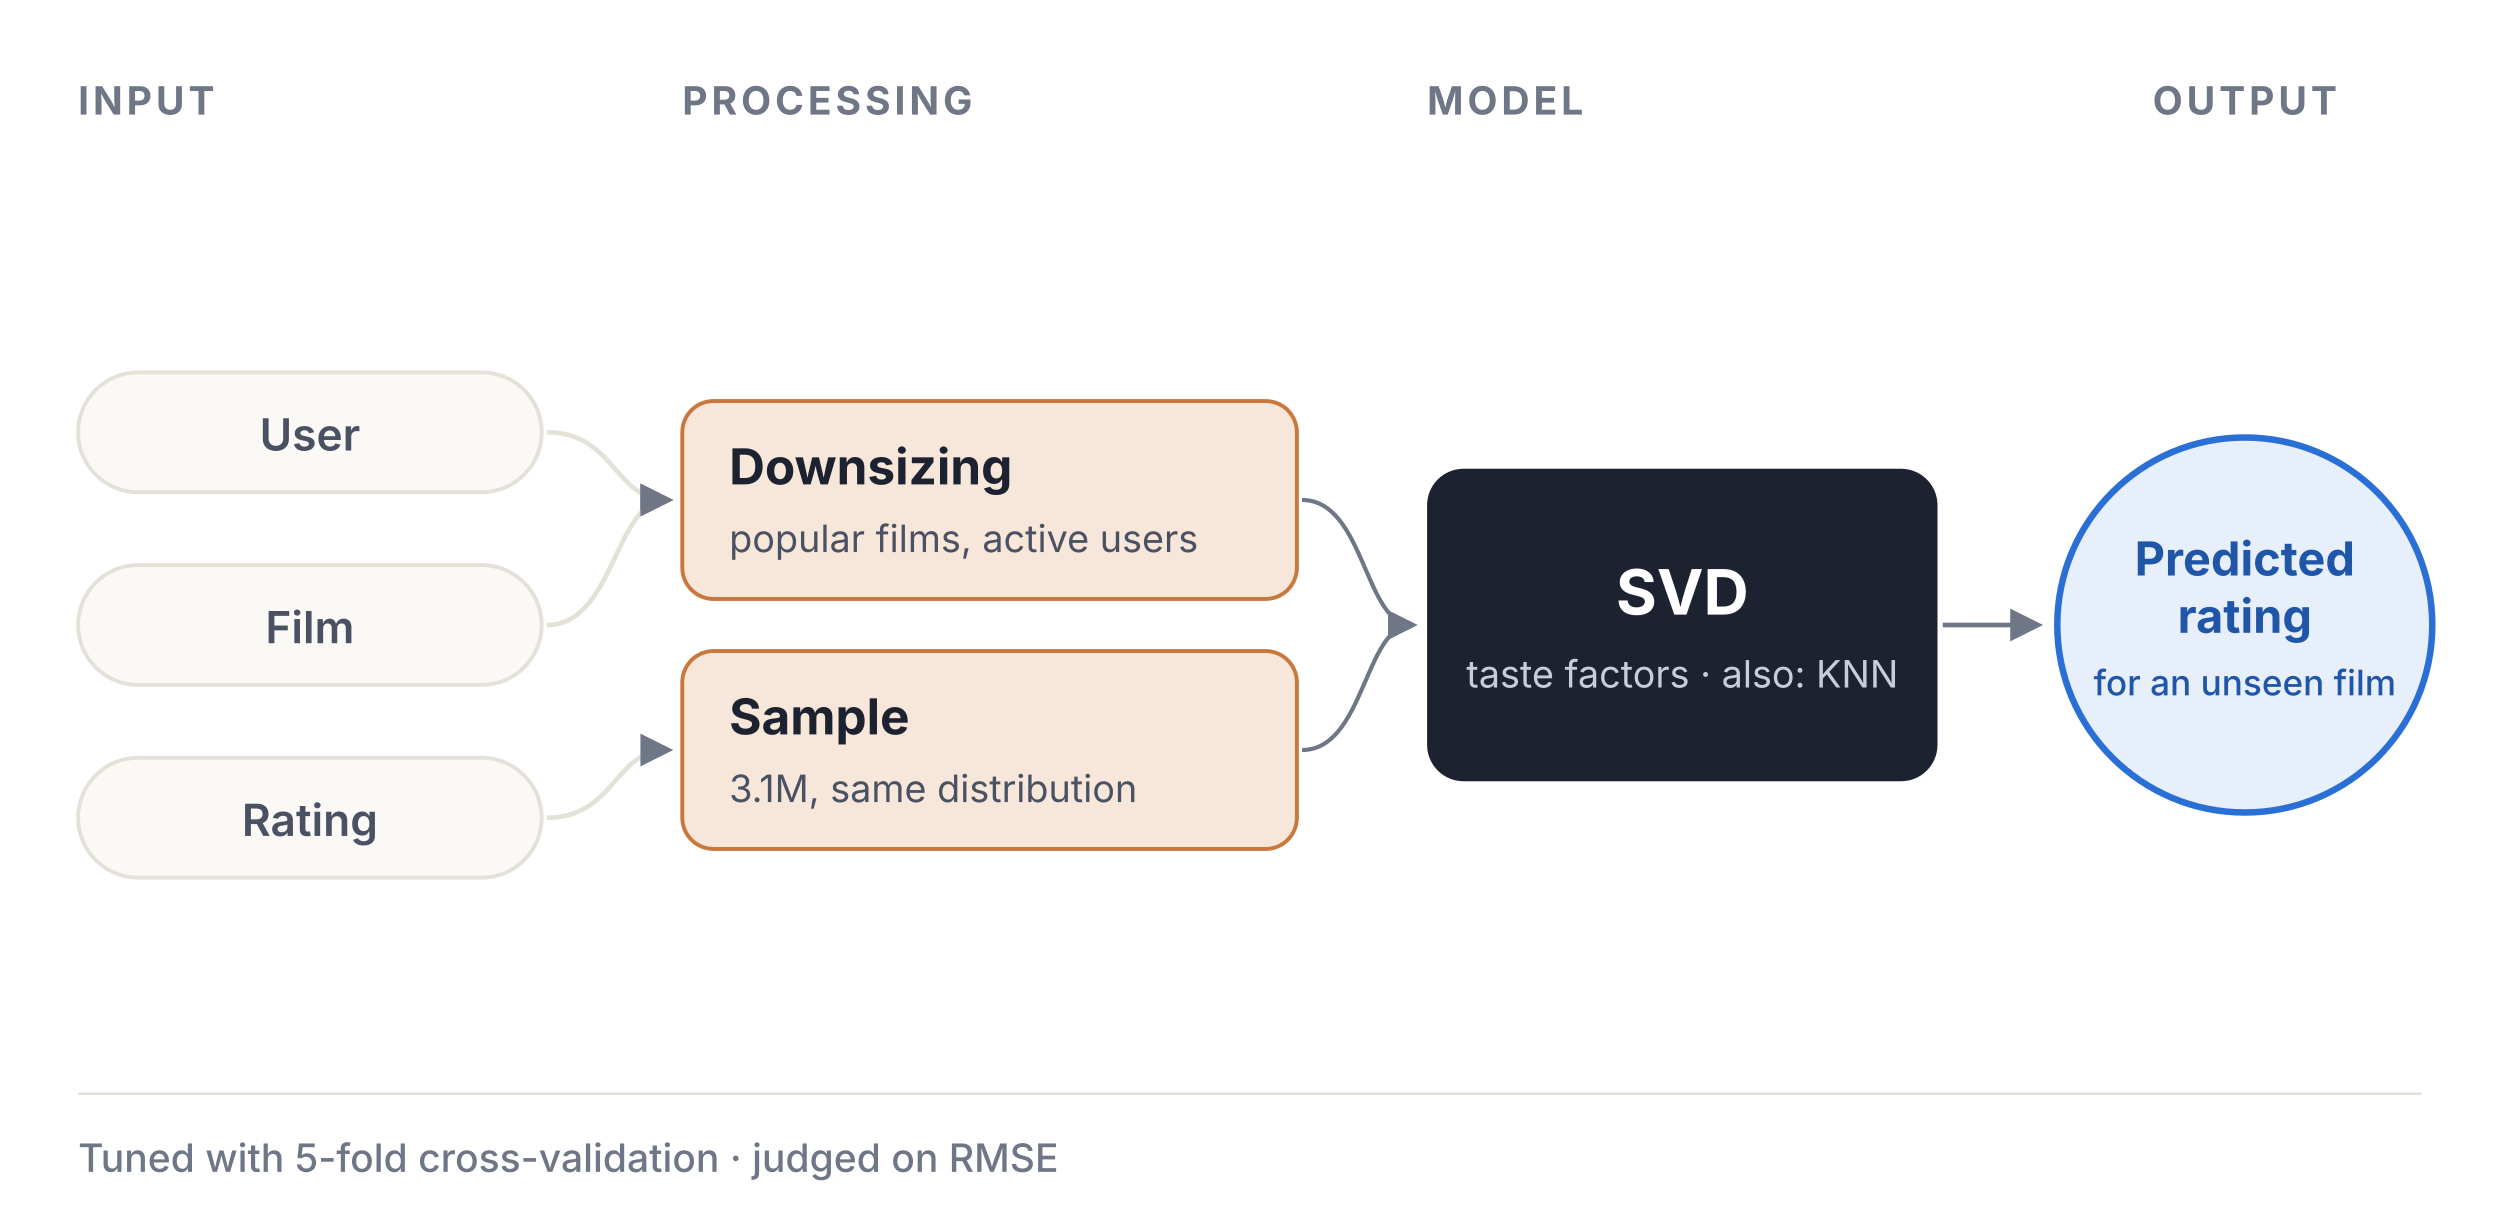
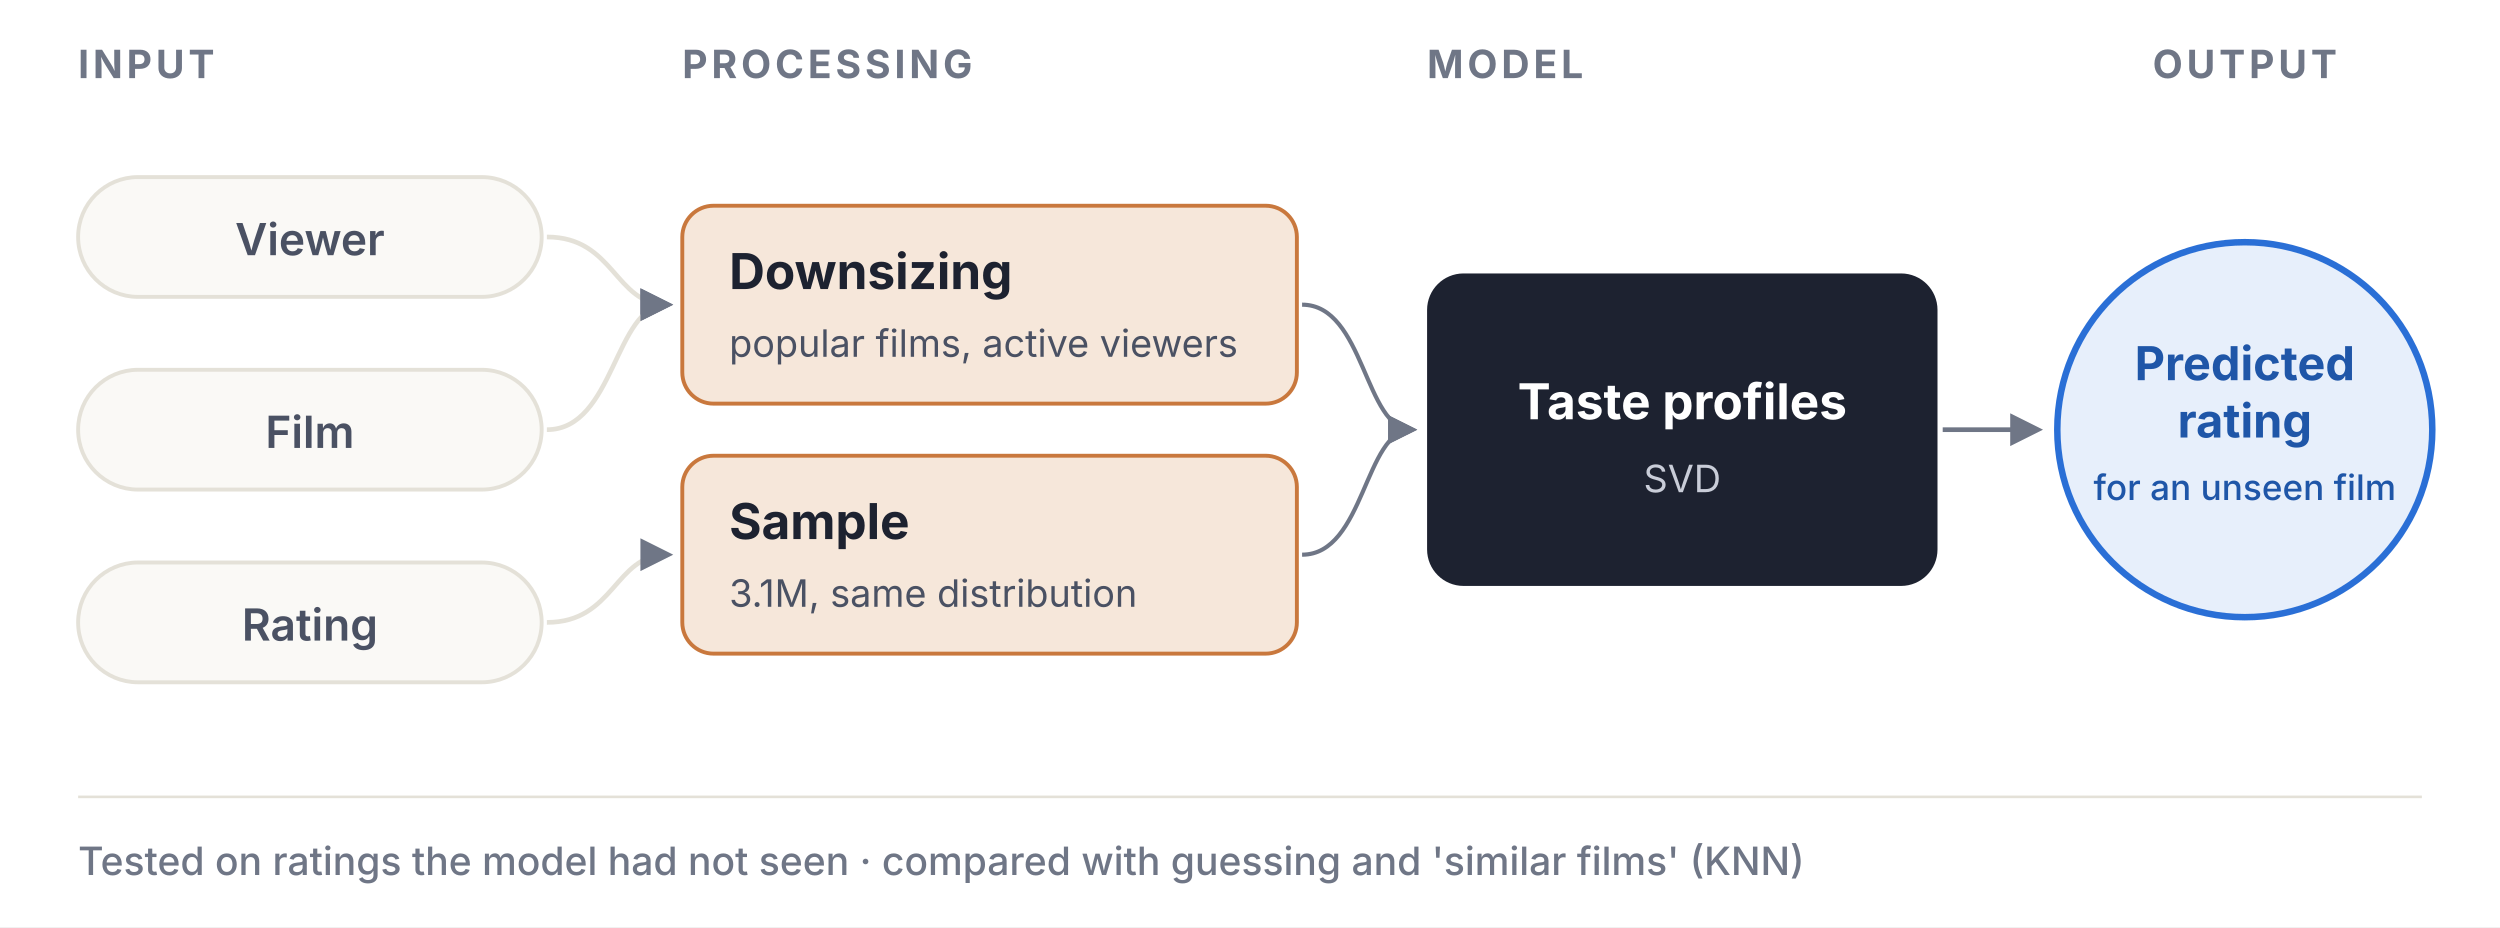
- <svg xmlns="http://www.w3.org/2000/svg" viewBox="0 0 960 470" width="960" height="470" font-family="Inter, 'Segoe UI', Helvetica, Arial, sans-serif">
-   <rect width="960" height="470" fill="#ffffff" />
+ <svg xmlns="http://www.w3.org/2000/svg" viewBox="0 75 960 356" width="960" height="356" font-family="Inter, 'Segoe UI', Helvetica, Arial, sans-serif">
+   <rect y="75" width="960" height="356" fill="#ffffff" />
  <defs>
    <marker id="a" viewBox="0 0 10 10" refX="8" refY="5" markerWidth="7" markerHeight="7" orient="auto">
      <path d="M0,0 L10,5 L0,10 z" fill="#6f7686" />
    </marker>
  </defs>
-   <text x="30" y="44" font-size="15" fill="#6f7686" font-weight="700" text-anchor="start" letter-spacing="1.5">INPUT</text>
-   <text x="262" y="44" font-size="15" fill="#6f7686" font-weight="700" text-anchor="start" letter-spacing="1.5">PROCESSING</text>
-   <text x="548" y="44" font-size="15" fill="#6f7686" font-weight="700" text-anchor="start" letter-spacing="1.5">MODEL</text>
-   <text x="862" y="44" font-size="15" fill="#6f7686" font-weight="700" text-anchor="middle" letter-spacing="1.5">OUTPUT</text>
+   <text x="30" y="105" font-size="15" fill="#6f7686" font-weight="700" text-anchor="start" letter-spacing="1.5">INPUT</text>
+   <text x="262" y="105" font-size="15" fill="#6f7686" font-weight="700" text-anchor="start" letter-spacing="1.5">PROCESSING</text>
+   <text x="548" y="105" font-size="15" fill="#6f7686" font-weight="700" text-anchor="start" letter-spacing="1.5">MODEL</text>
+   <text x="862" y="105" font-size="15" fill="#6f7686" font-weight="700" text-anchor="middle" letter-spacing="1.5">OUTPUT</text>
  <rect x="30" y="143.0" width="178" height="46" rx="23.0" fill="#faf9f6" stroke="#e4e1d8" stroke-width="1.5" />
-   <text x="119.0" y="173.0" font-size="17" fill="#4a5163" font-weight="600" text-anchor="middle">User</text>
+   <text x="119.0" y="173.0" font-size="17" fill="#4a5163" font-weight="600" text-anchor="middle">Viewer</text>
  <rect x="30" y="217.0" width="178" height="46" rx="23.0" fill="#faf9f6" stroke="#e4e1d8" stroke-width="1.5" />
  <text x="119.0" y="247.0" font-size="17" fill="#4a5163" font-weight="600" text-anchor="middle">Film</text>
  <rect x="30" y="291.0" width="178" height="46" rx="23.0" fill="#faf9f6" stroke="#e4e1d8" stroke-width="1.5" />
  <text x="119.0" y="321.0" font-size="17" fill="#4a5163" font-weight="600" text-anchor="middle">Rating</text>
  <rect x="262" y="154.0" width="236" height="76" rx="12" fill="#f6e7da" stroke="#c9783d" stroke-width="1.5" />
  <text x="280" y="186.0" font-size="19" fill="#1d2230" font-weight="700" text-anchor="start">Downsizing</text>
-   <text x="280" y="212.0" font-size="14.5" fill="#4a5163" font-weight="400" text-anchor="start">popular films, active users</text>
+   <text x="280" y="212.0" font-size="14.5" fill="#4a5163" font-weight="400" text-anchor="start">popular films, active viewers</text>
  <rect x="262" y="250.0" width="236" height="76" rx="12" fill="#f6e7da" stroke="#c9783d" stroke-width="1.5" />
  <text x="280" y="282.0" font-size="19" fill="#1d2230" font-weight="700" text-anchor="start">Sample</text>
  <text x="280" y="308.0" font-size="14.5" fill="#4a5163" font-weight="400" text-anchor="start">3.1M, same distribution</text>
  <path d="M210,166.0 C236.0,166.0 236.0,192.0 256,192.0" fill="none" stroke="#e4e1d8" stroke-width="1.8" marker-end="url(#a)" />
  <path d="M210,240.0 C236.0,240.0 236.0,192.0 256,192.0" fill="none" stroke="#e4e1d8" stroke-width="1.8" marker-end="url(#a)" />
  <path d="M210,314.0 C236.0,314.0 236.0,288.0 256,288.0" fill="none" stroke="#e4e1d8" stroke-width="1.8" marker-end="url(#a)" />
  <path d="M500,192.0 C524.0,192.0 524.0,240 542,240" fill="none" stroke="#6f7686" stroke-width="1.6" marker-end="url(#a)" />
  <path d="M500,288.0 C524.0,288.0 524.0,240 542,240" fill="none" stroke="#6f7686" stroke-width="1.6" marker-end="url(#a)" />
  <rect x="548" y="180.0" width="196" height="120" rx="14" fill="#1d2230" />
-   <text x="646.0" y="236" font-size="24" fill="#ffffff" font-weight="700" text-anchor="middle">SVD</text>
-   <text x="646.0" y="264" font-size="14.5" fill="#c9cdd8" font-weight="400" text-anchor="middle">taste factors · also: KNN</text>
+   <text x="646.0" y="236" font-size="19" fill="#ffffff" font-weight="700" text-anchor="middle">Taste profiles</text>
+   <text x="646.0" y="264" font-size="14.5" fill="#c9cdd8" font-weight="400" text-anchor="middle">SVD</text>
  <line x1="746" y1="240" x2="782" y2="240" stroke="#6f7686" stroke-width="1.8" marker-end="url(#a)" />
  <circle cx="862" cy="240" r="72" fill="#e7effb" stroke="#2a6fd6" stroke-width="2.5" />
  <text x="862" y="221" font-size="18" fill="#1f56a8" font-weight="700" text-anchor="middle">Predicted</text>
  <text x="862" y="243" font-size="18" fill="#1f56a8" font-weight="700" text-anchor="middle">rating</text>
  <text x="862" y="267" font-size="13.5" fill="#1f56a8" font-weight="500" text-anchor="middle">for an unseen film</text>
-   <line x1="30" y1="420" x2="930" y2="420" stroke="#e4e1d8" />
-   <text x="30" y="450" font-size="15" fill="#6f7686" font-weight="500" text-anchor="start">Tuned with 5-fold cross-validation · judged on RMSE</text>
+   <line x1="30" y1="381" x2="930" y2="381" stroke="#e4e1d8" />
+   <text x="30" y="411" font-size="15" fill="#6f7686" font-weight="500" text-anchor="start">Tested on ratings the model had not seen · compared with guessing and 'similar films' (KNN)</text>
</svg>
